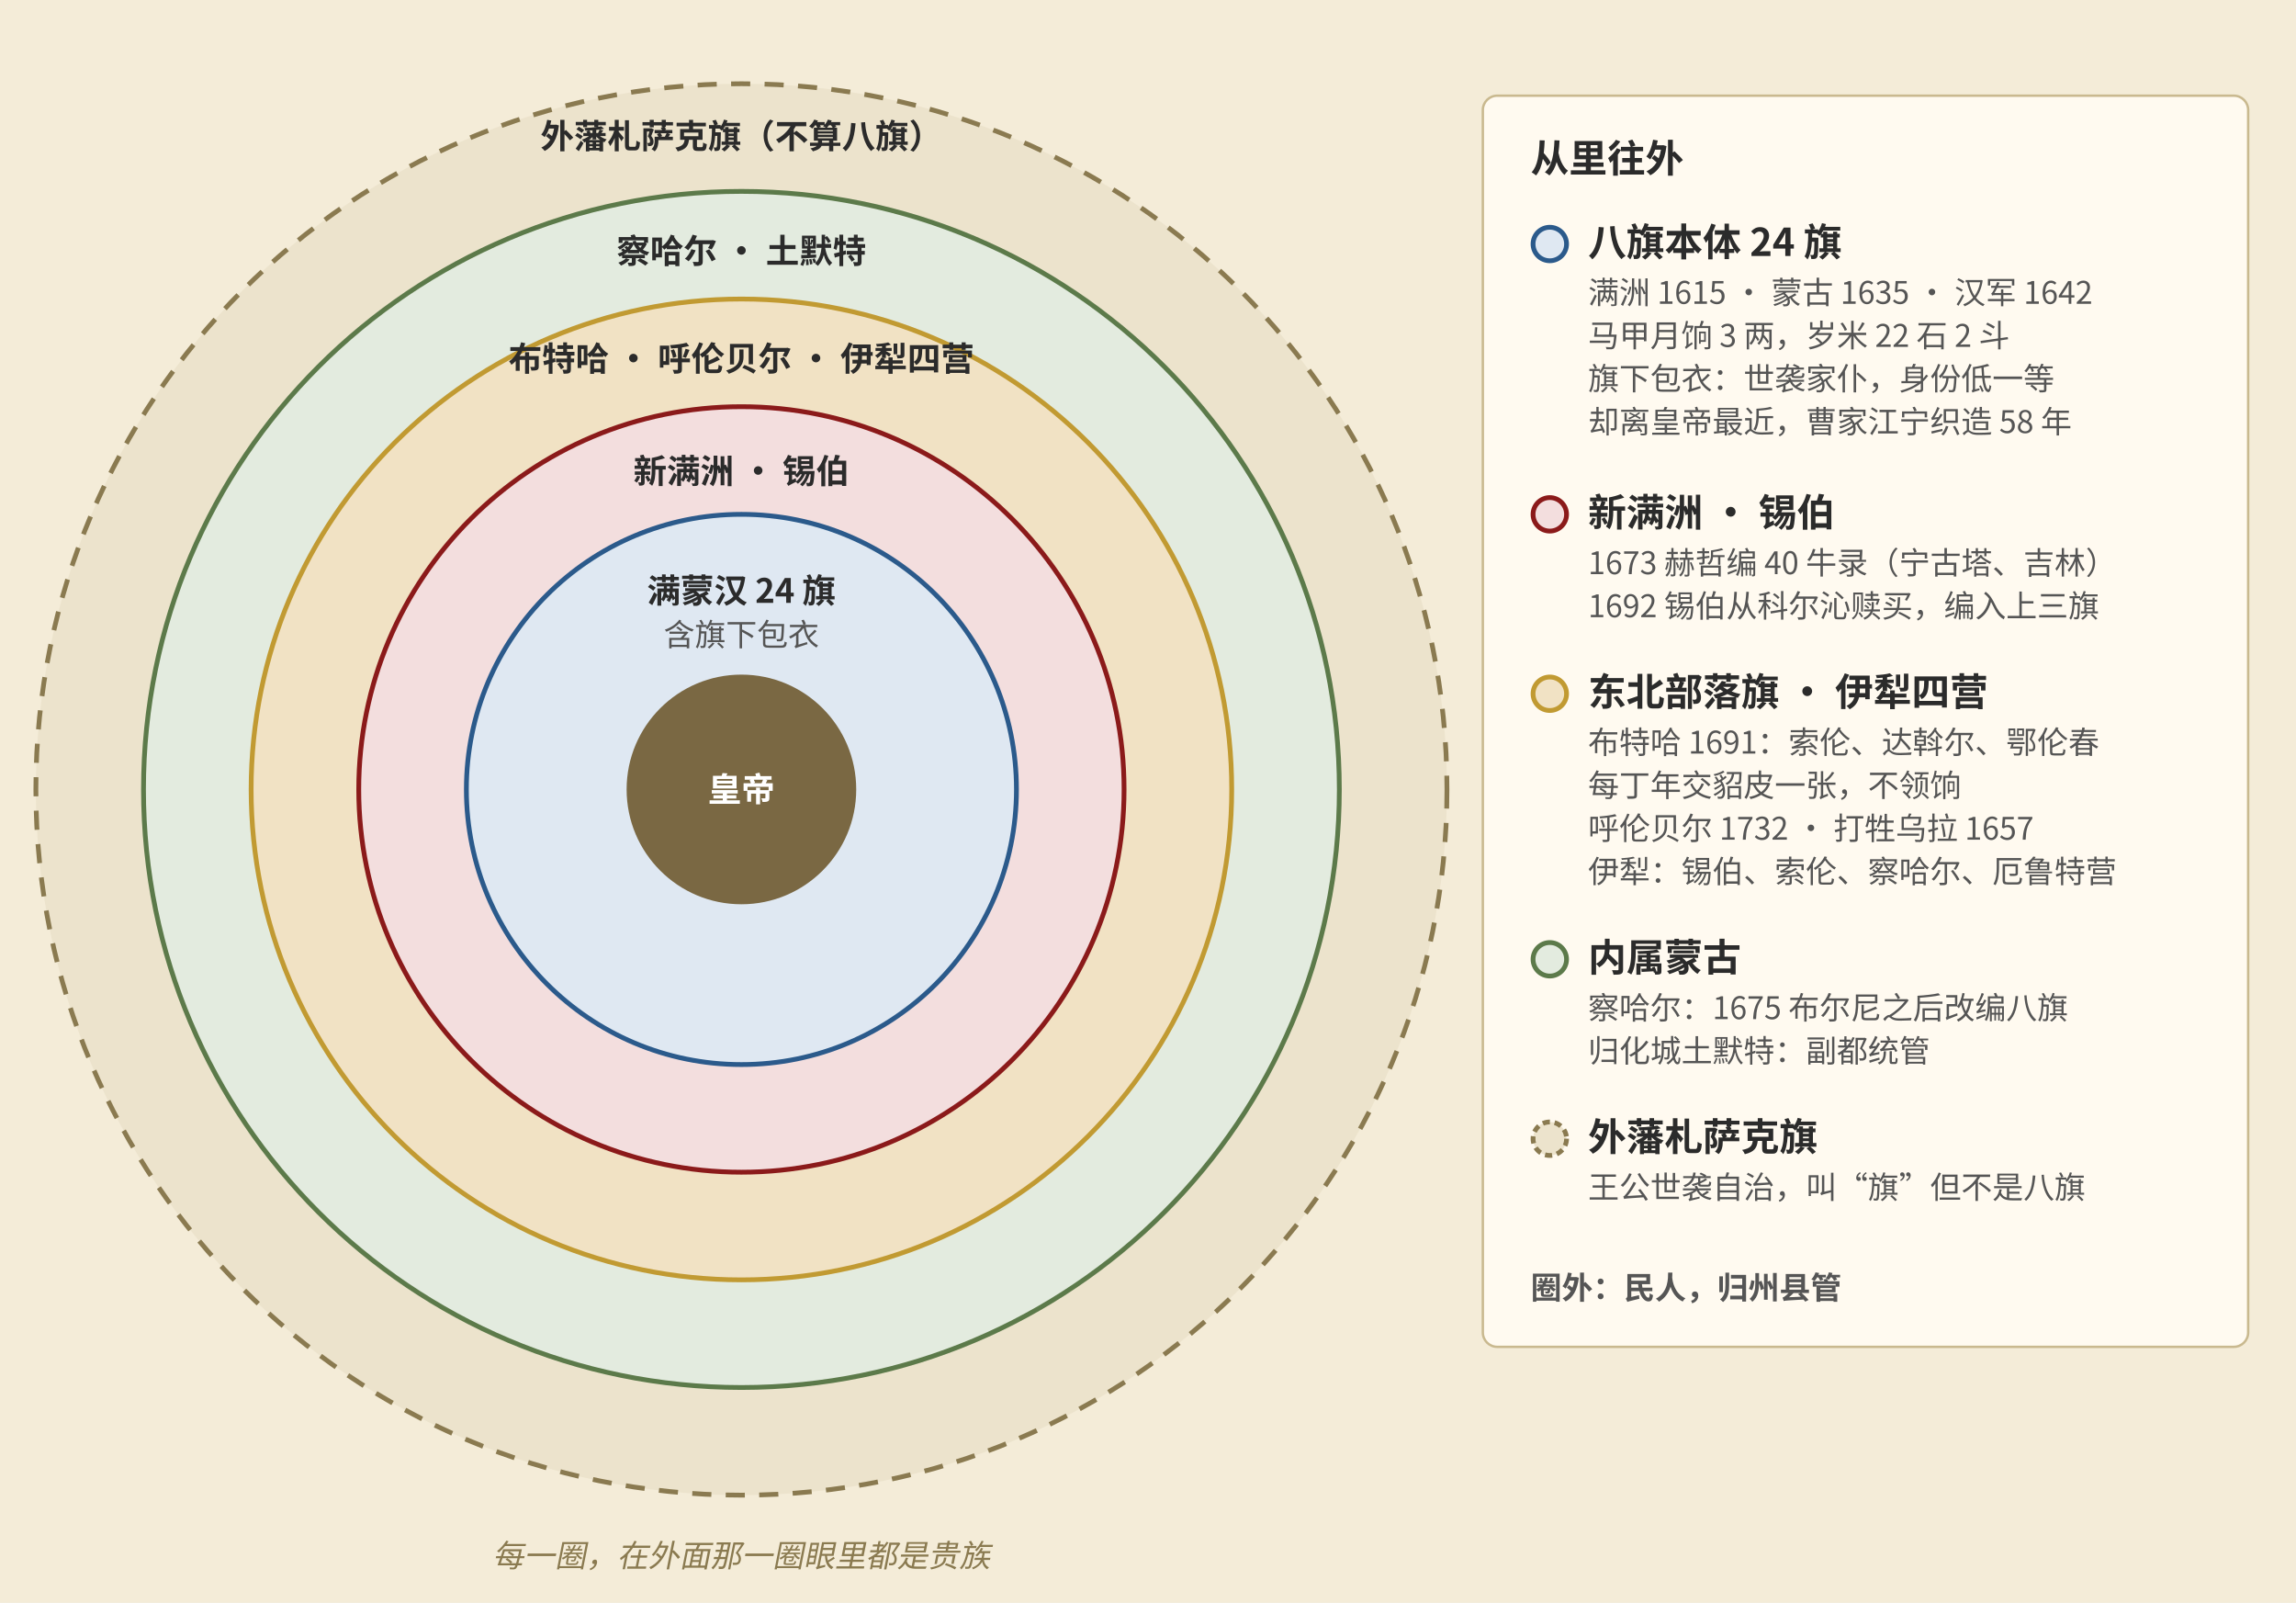
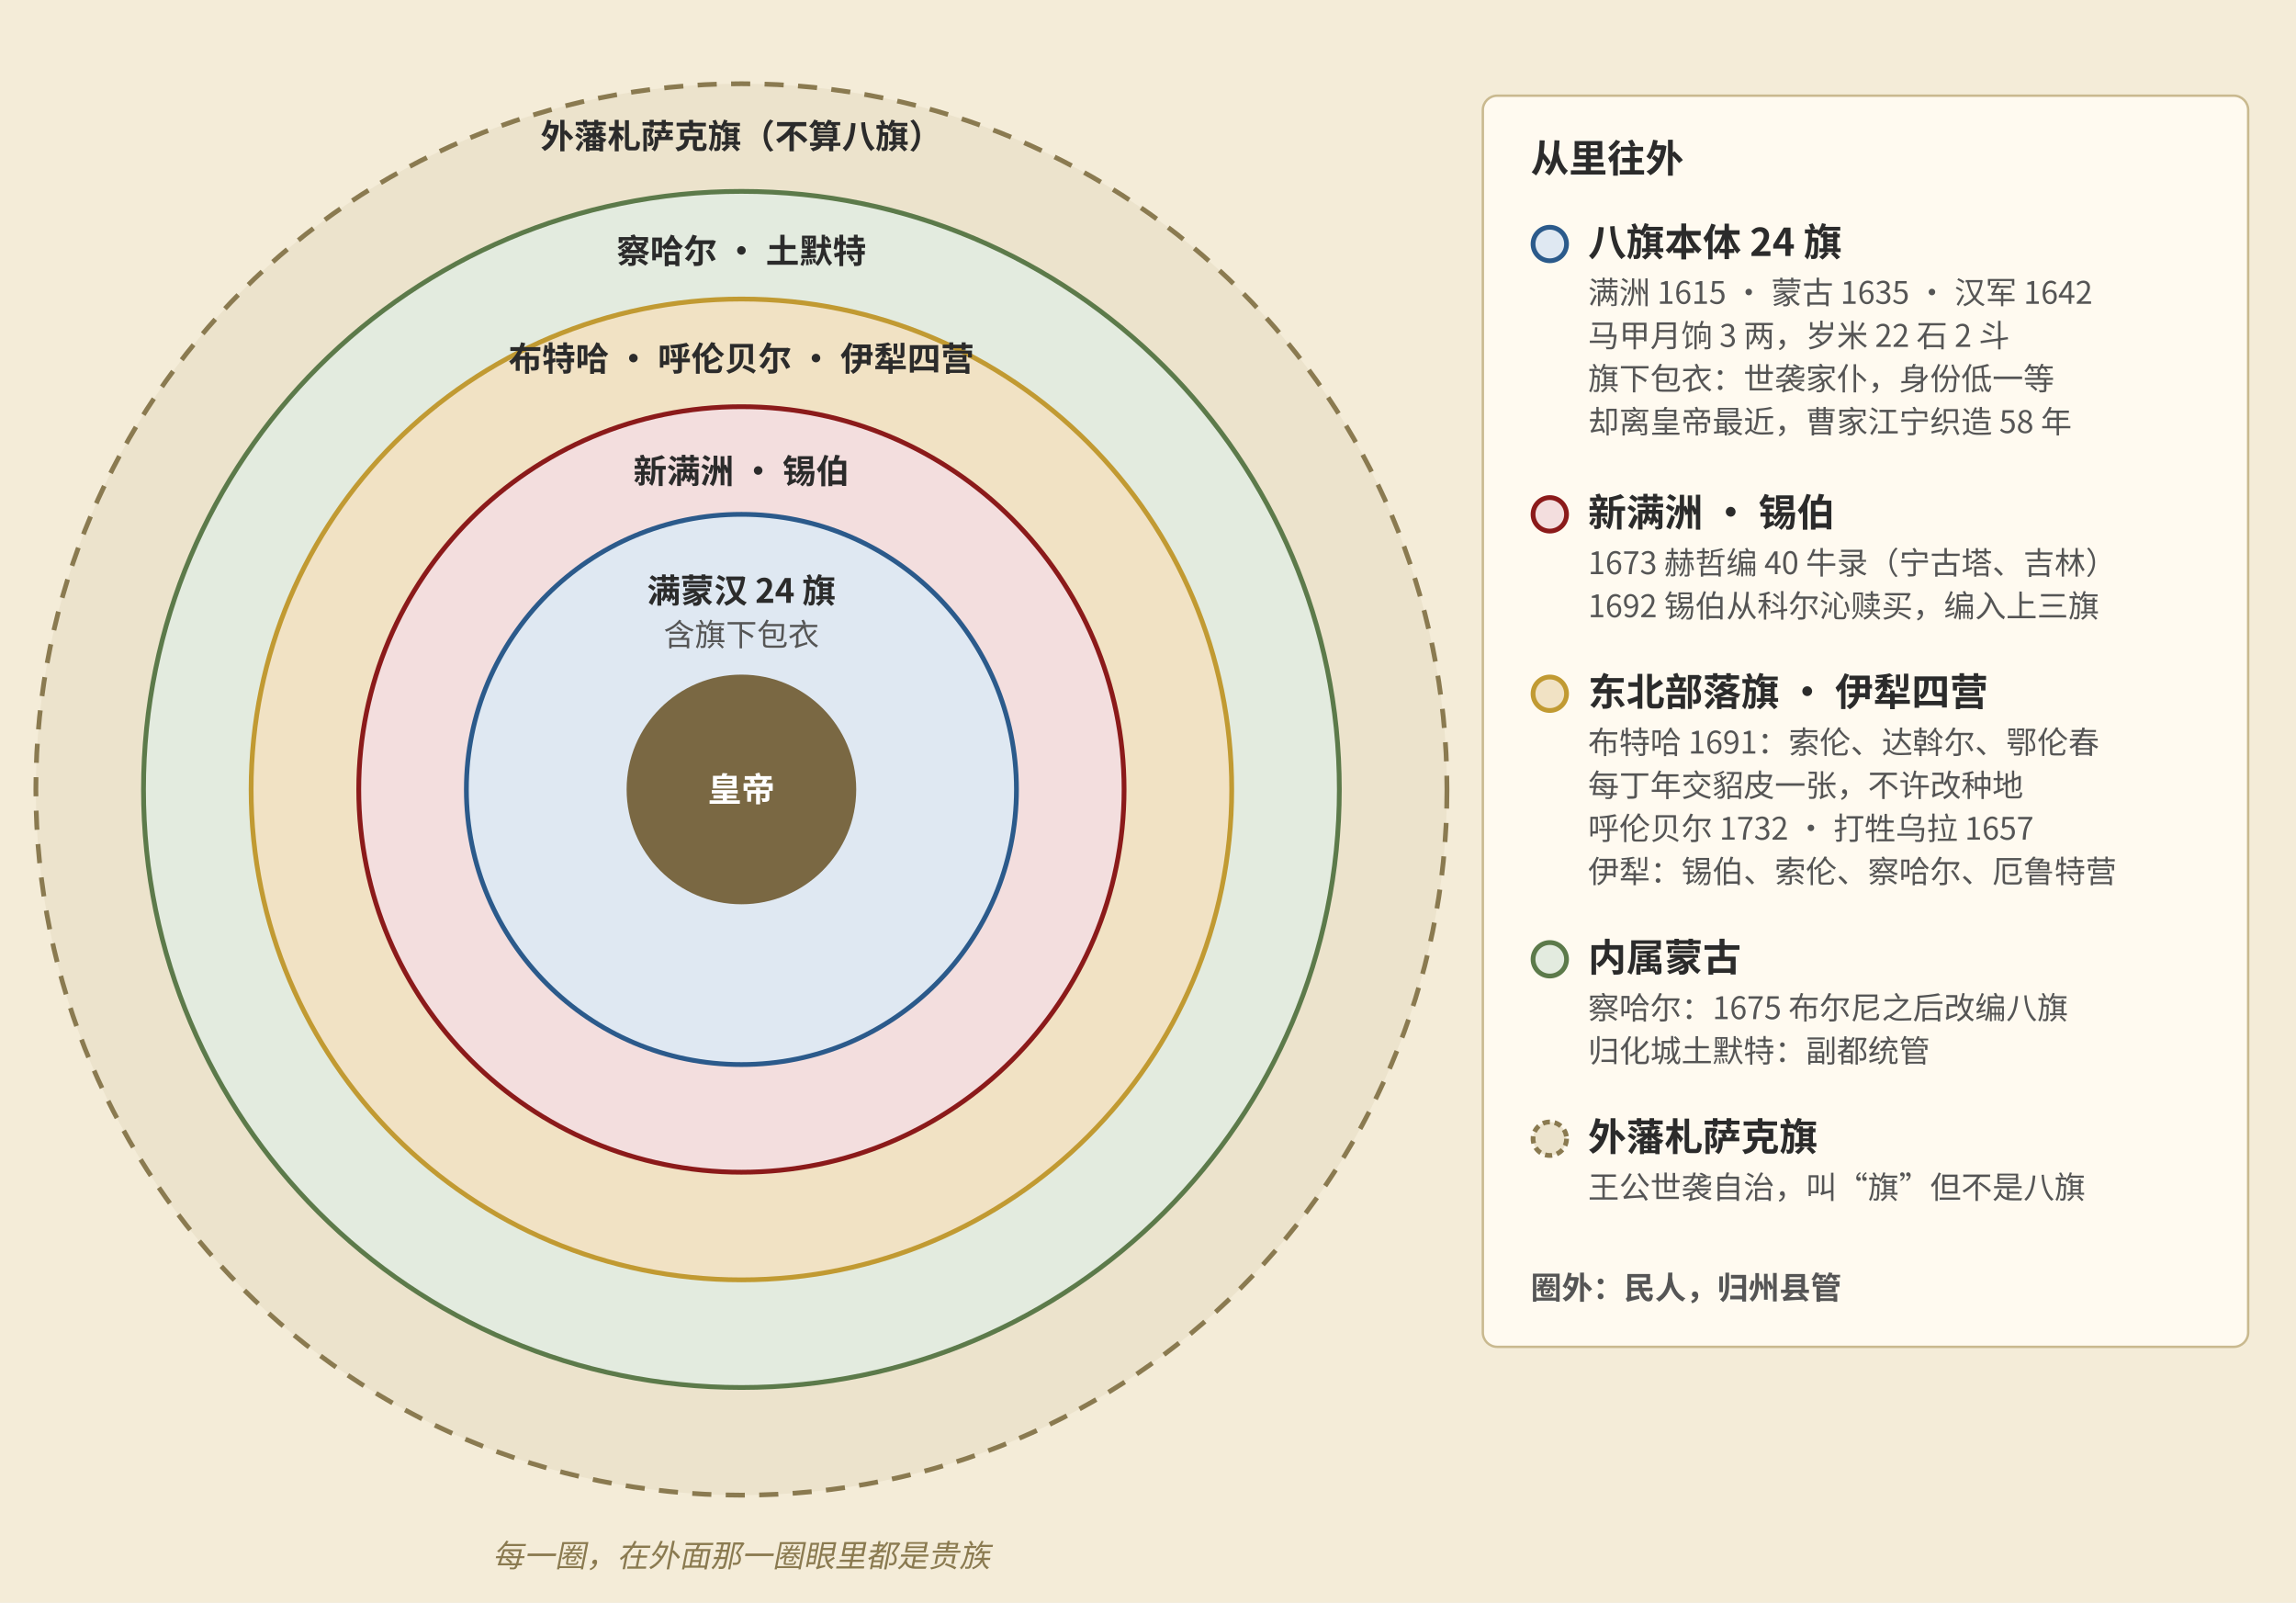
<svg xmlns="http://www.w3.org/2000/svg" viewBox="0 0 960 670">
  <style>
    text { font-family: 'WenQuanYi Micro Hei', 'Noto Sans CJK SC', sans-serif; }
    .h { font-size: 16px; font-weight: bold; fill: #2b2b2b; }
    .t { font-size: 13px; fill: #555; }
    .c { font-size: 14px; font-weight: bold; fill: #2b2b2b; }
  </style>
  <rect width="960" height="670" fill="#f4ecd8" />
  <circle cx="310" cy="330" r="295" fill="#ece3cc" stroke="#8a7a50" stroke-width="2" stroke-dasharray="8,6" />
  <circle cx="310" cy="330" r="250" fill="#e3ebdf" stroke="#5c7a4a" stroke-width="2" />
  <circle cx="310" cy="330" r="205" fill="#f1e2c4" stroke="#c19a32" stroke-width="2" />
  <circle cx="310" cy="330" r="160" fill="#f3dede" stroke="#8b1a1a" stroke-width="2" />
  <circle cx="310" cy="330" r="115" fill="#dfe8f2" stroke="#2b5a8b" stroke-width="2" />
  <circle cx="310" cy="330" r="48" fill="#7a6843" />
  <text x="310" y="335" text-anchor="middle" font-size="14" font-weight="bold" fill="#fff">皇帝</text>
  <text x="310" y="252" text-anchor="middle" class="c">满蒙汉 24 旗</text>
  <text x="310" y="270" text-anchor="middle" class="t">含旗下包衣</text>
  <text x="310" y="202" text-anchor="middle" class="c">新满洲 · 锡伯</text>
  <text x="310" y="155" text-anchor="middle" class="c">布特哈 · 呼伦贝尔 · 伊犁四营</text>
  <text x="310" y="110" text-anchor="middle" class="c">察哈尔 · 土默特</text>
  <text x="310" y="62" text-anchor="middle" class="c" fill="#7a6843">外藩札萨克旗（不算八旗）</text>
  <g>
    <rect x="620" y="40" width="320" height="523" rx="6" fill="#fffaf0" stroke="#c9b98f" />
    <text x="640" y="72" class="h">从里往外</text>
    <circle cx="648" cy="102" r="7" fill="#dfe8f2" stroke="#2b5a8b" stroke-width="2" />
    <text x="664" y="107" class="h">八旗本体 24 旗</text>
    <text x="664" y="127" class="t">满洲 1615 · 蒙古 1635 · 汉军 1642</text>
    <text x="664" y="145" class="t">马甲月饷 3 两，岁米 22 石 2 斗</text>
    <text x="664" y="163" class="t">旗下包衣：世袭家仆，身份低一等</text>
    <text x="664" y="181" class="t">　却离皇帝最近，曹家江宁织造 58 年</text>
    <circle cx="648" cy="215" r="7" fill="#f3dede" stroke="#8b1a1a" stroke-width="2" />
    <text x="664" y="220" class="h">新满洲 · 锡伯</text>
    <text x="664" y="240" class="t">1673 赫哲编 40 牛录（宁古塔、吉林）</text>
    <text x="664" y="258" class="t">1692 锡伯从科尔沁赎买，编入上三旗</text>
    <circle cx="648" cy="290" r="7" fill="#f1e2c4" stroke="#c19a32" stroke-width="2" />
    <text x="664" y="295" class="h">东北部落旗 · 伊犁四营</text>
    <text x="664" y="315" class="t">布特哈 1691：索伦、达斡尔、鄂伦春</text>
-     <text x="664" y="333" class="t">　每丁年交貂皮一张，不领饷</text>
+     <text x="664" y="333" class="t">　每丁年交貂皮一张，不许改种地</text>
    <text x="664" y="351" class="t">呼伦贝尔 1732 · 打牲乌拉 1657</text>
    <text x="664" y="369" class="t">伊犁：锡伯、索伦、察哈尔、厄鲁特营</text>
    <circle cx="648" cy="401" r="7" fill="#e3ebdf" stroke="#5c7a4a" stroke-width="2" />
    <text x="664" y="406" class="h">内属蒙古</text>
    <text x="664" y="426" class="t">察哈尔：1675 布尔尼之后改编八旗</text>
    <text x="664" y="444" class="t">归化城土默特：副都统管</text>
    <circle cx="648" cy="476" r="7" fill="#ece3cc" stroke="#8a7a50" stroke-width="2" stroke-dasharray="3,2" />
    <text x="664" y="481" class="h">外藩札萨克旗</text>
    <text x="664" y="501" class="t">王公世袭自治，叫“旗”但不是八旗</text>
    <text x="640" y="543" class="t" fill="#8b1a1a" font-weight="bold">圈外：民人，归州县管</text>
  </g>
  <text x="310" y="655" text-anchor="middle" font-size="13" fill="#8a7a50" font-style="italic">每一圈，在外面那一圈眼里都是贵族</text>
</svg>
